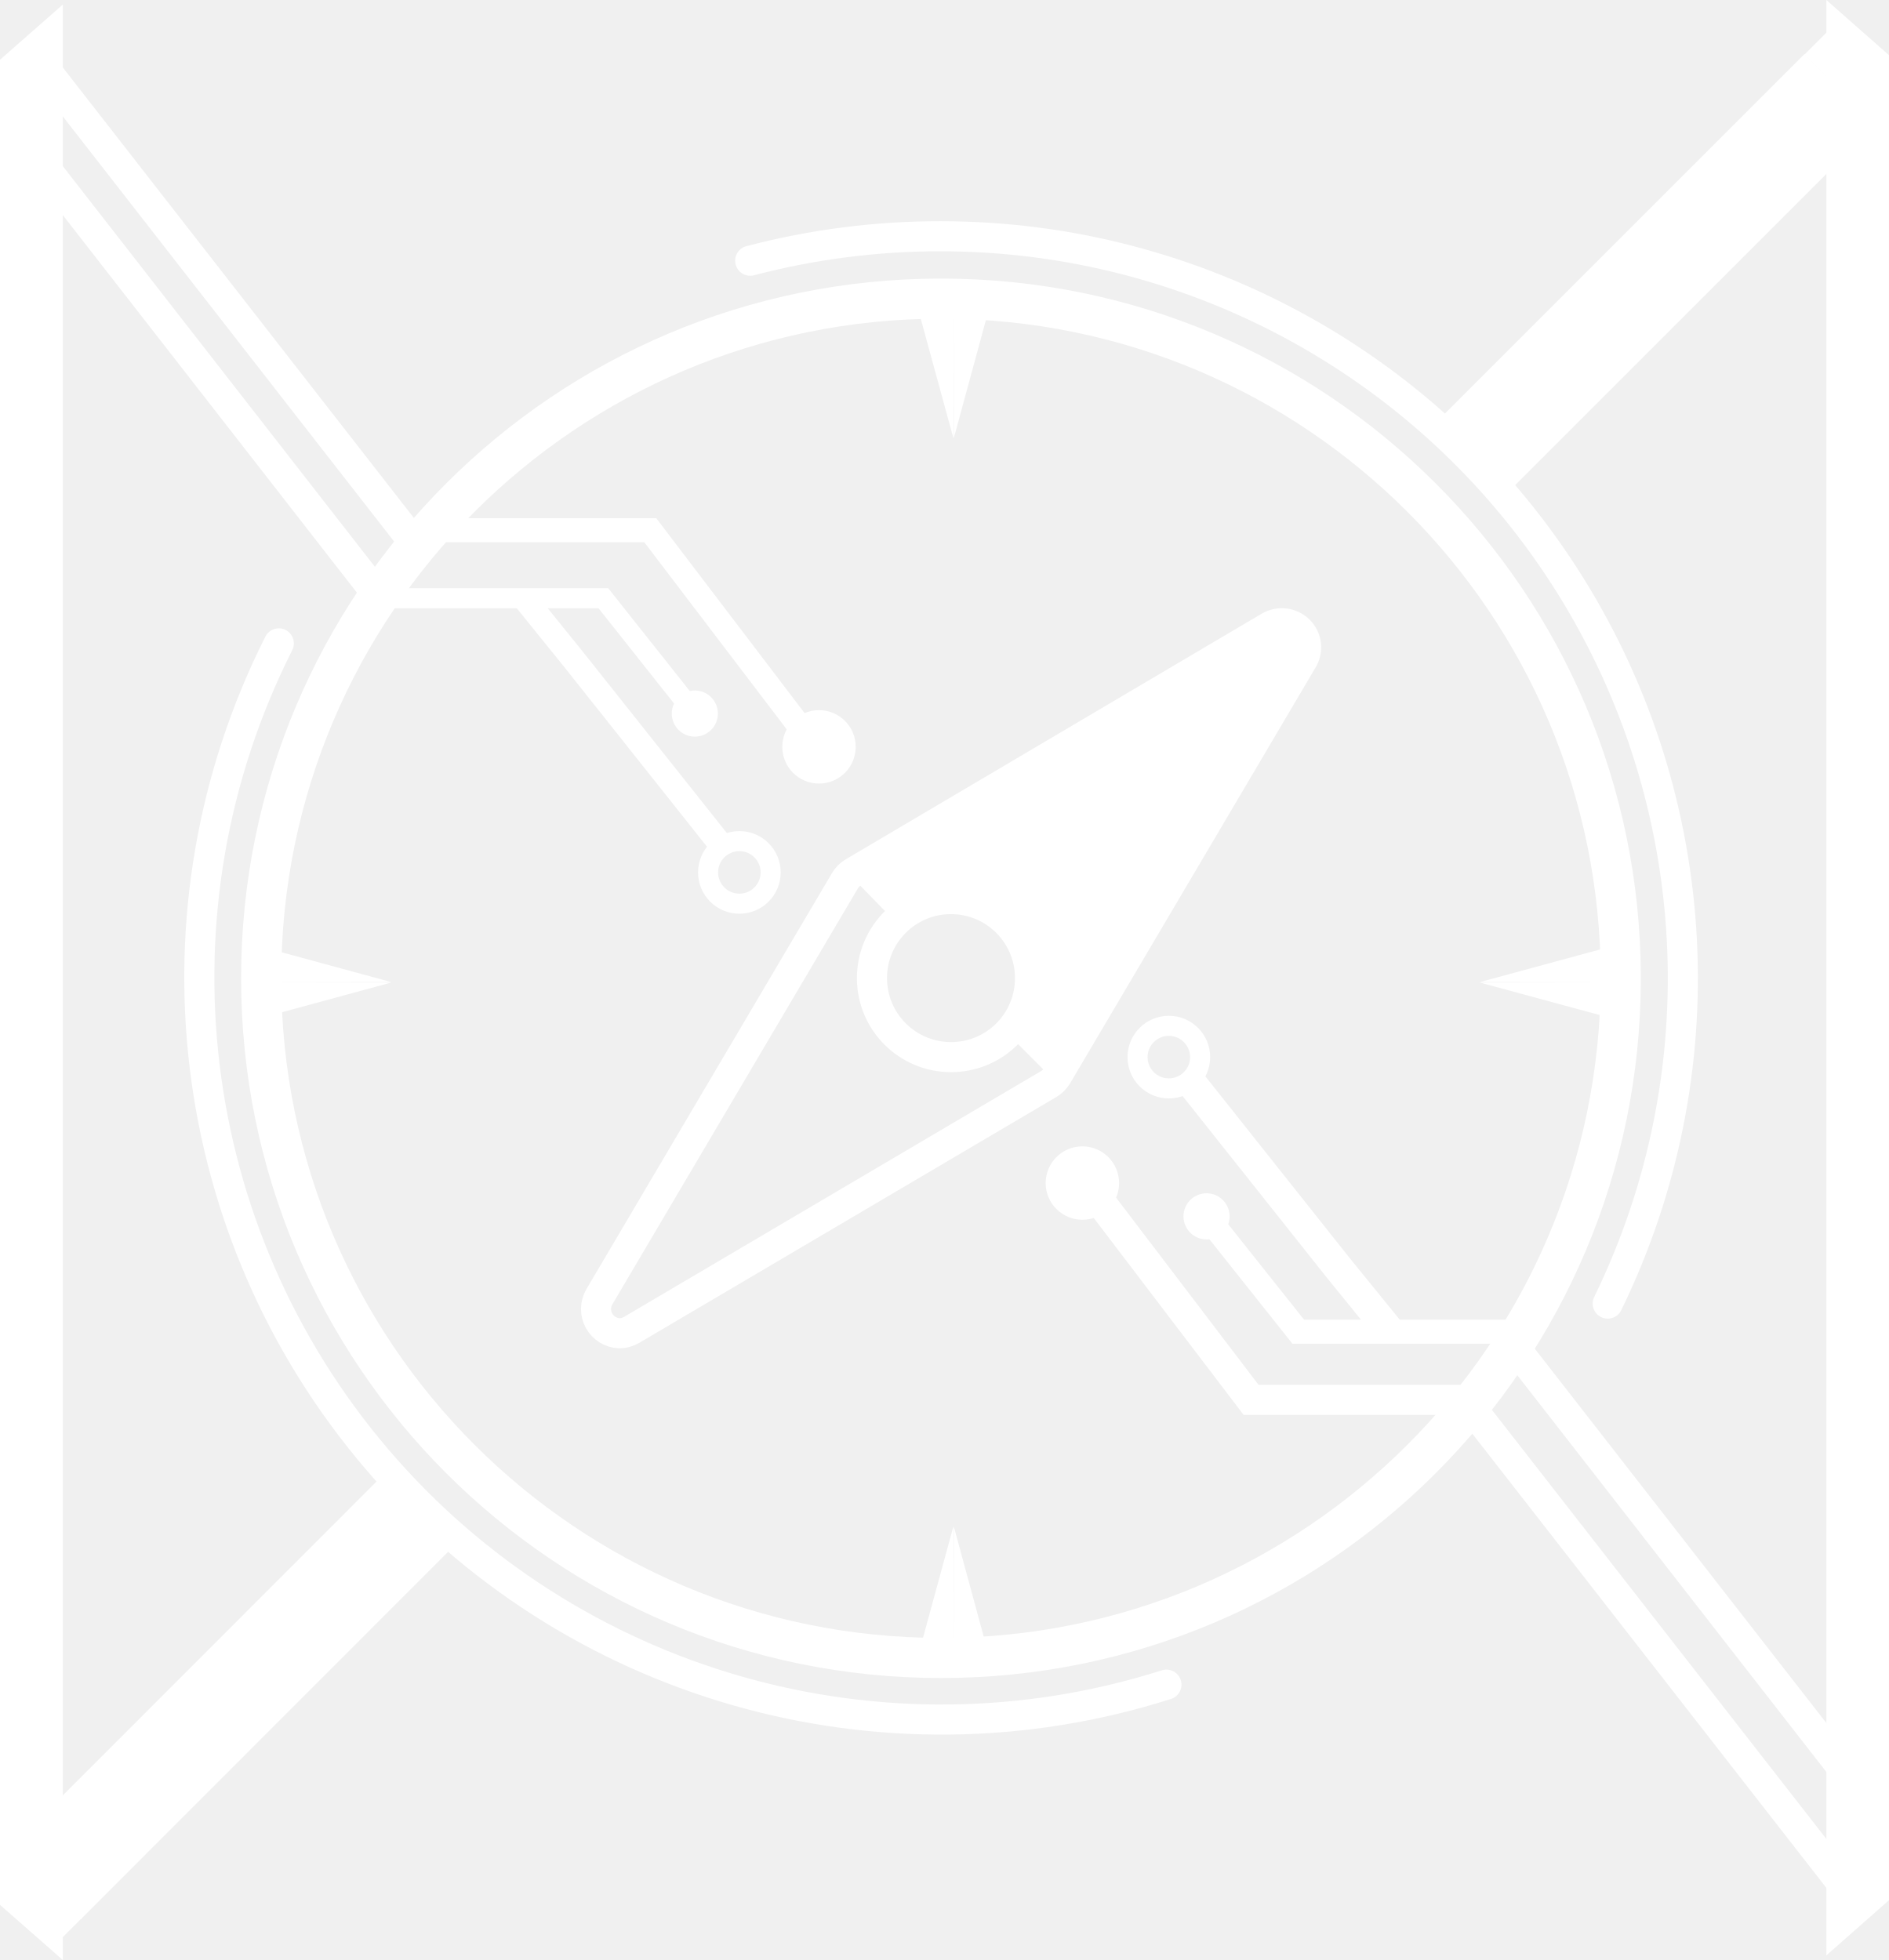
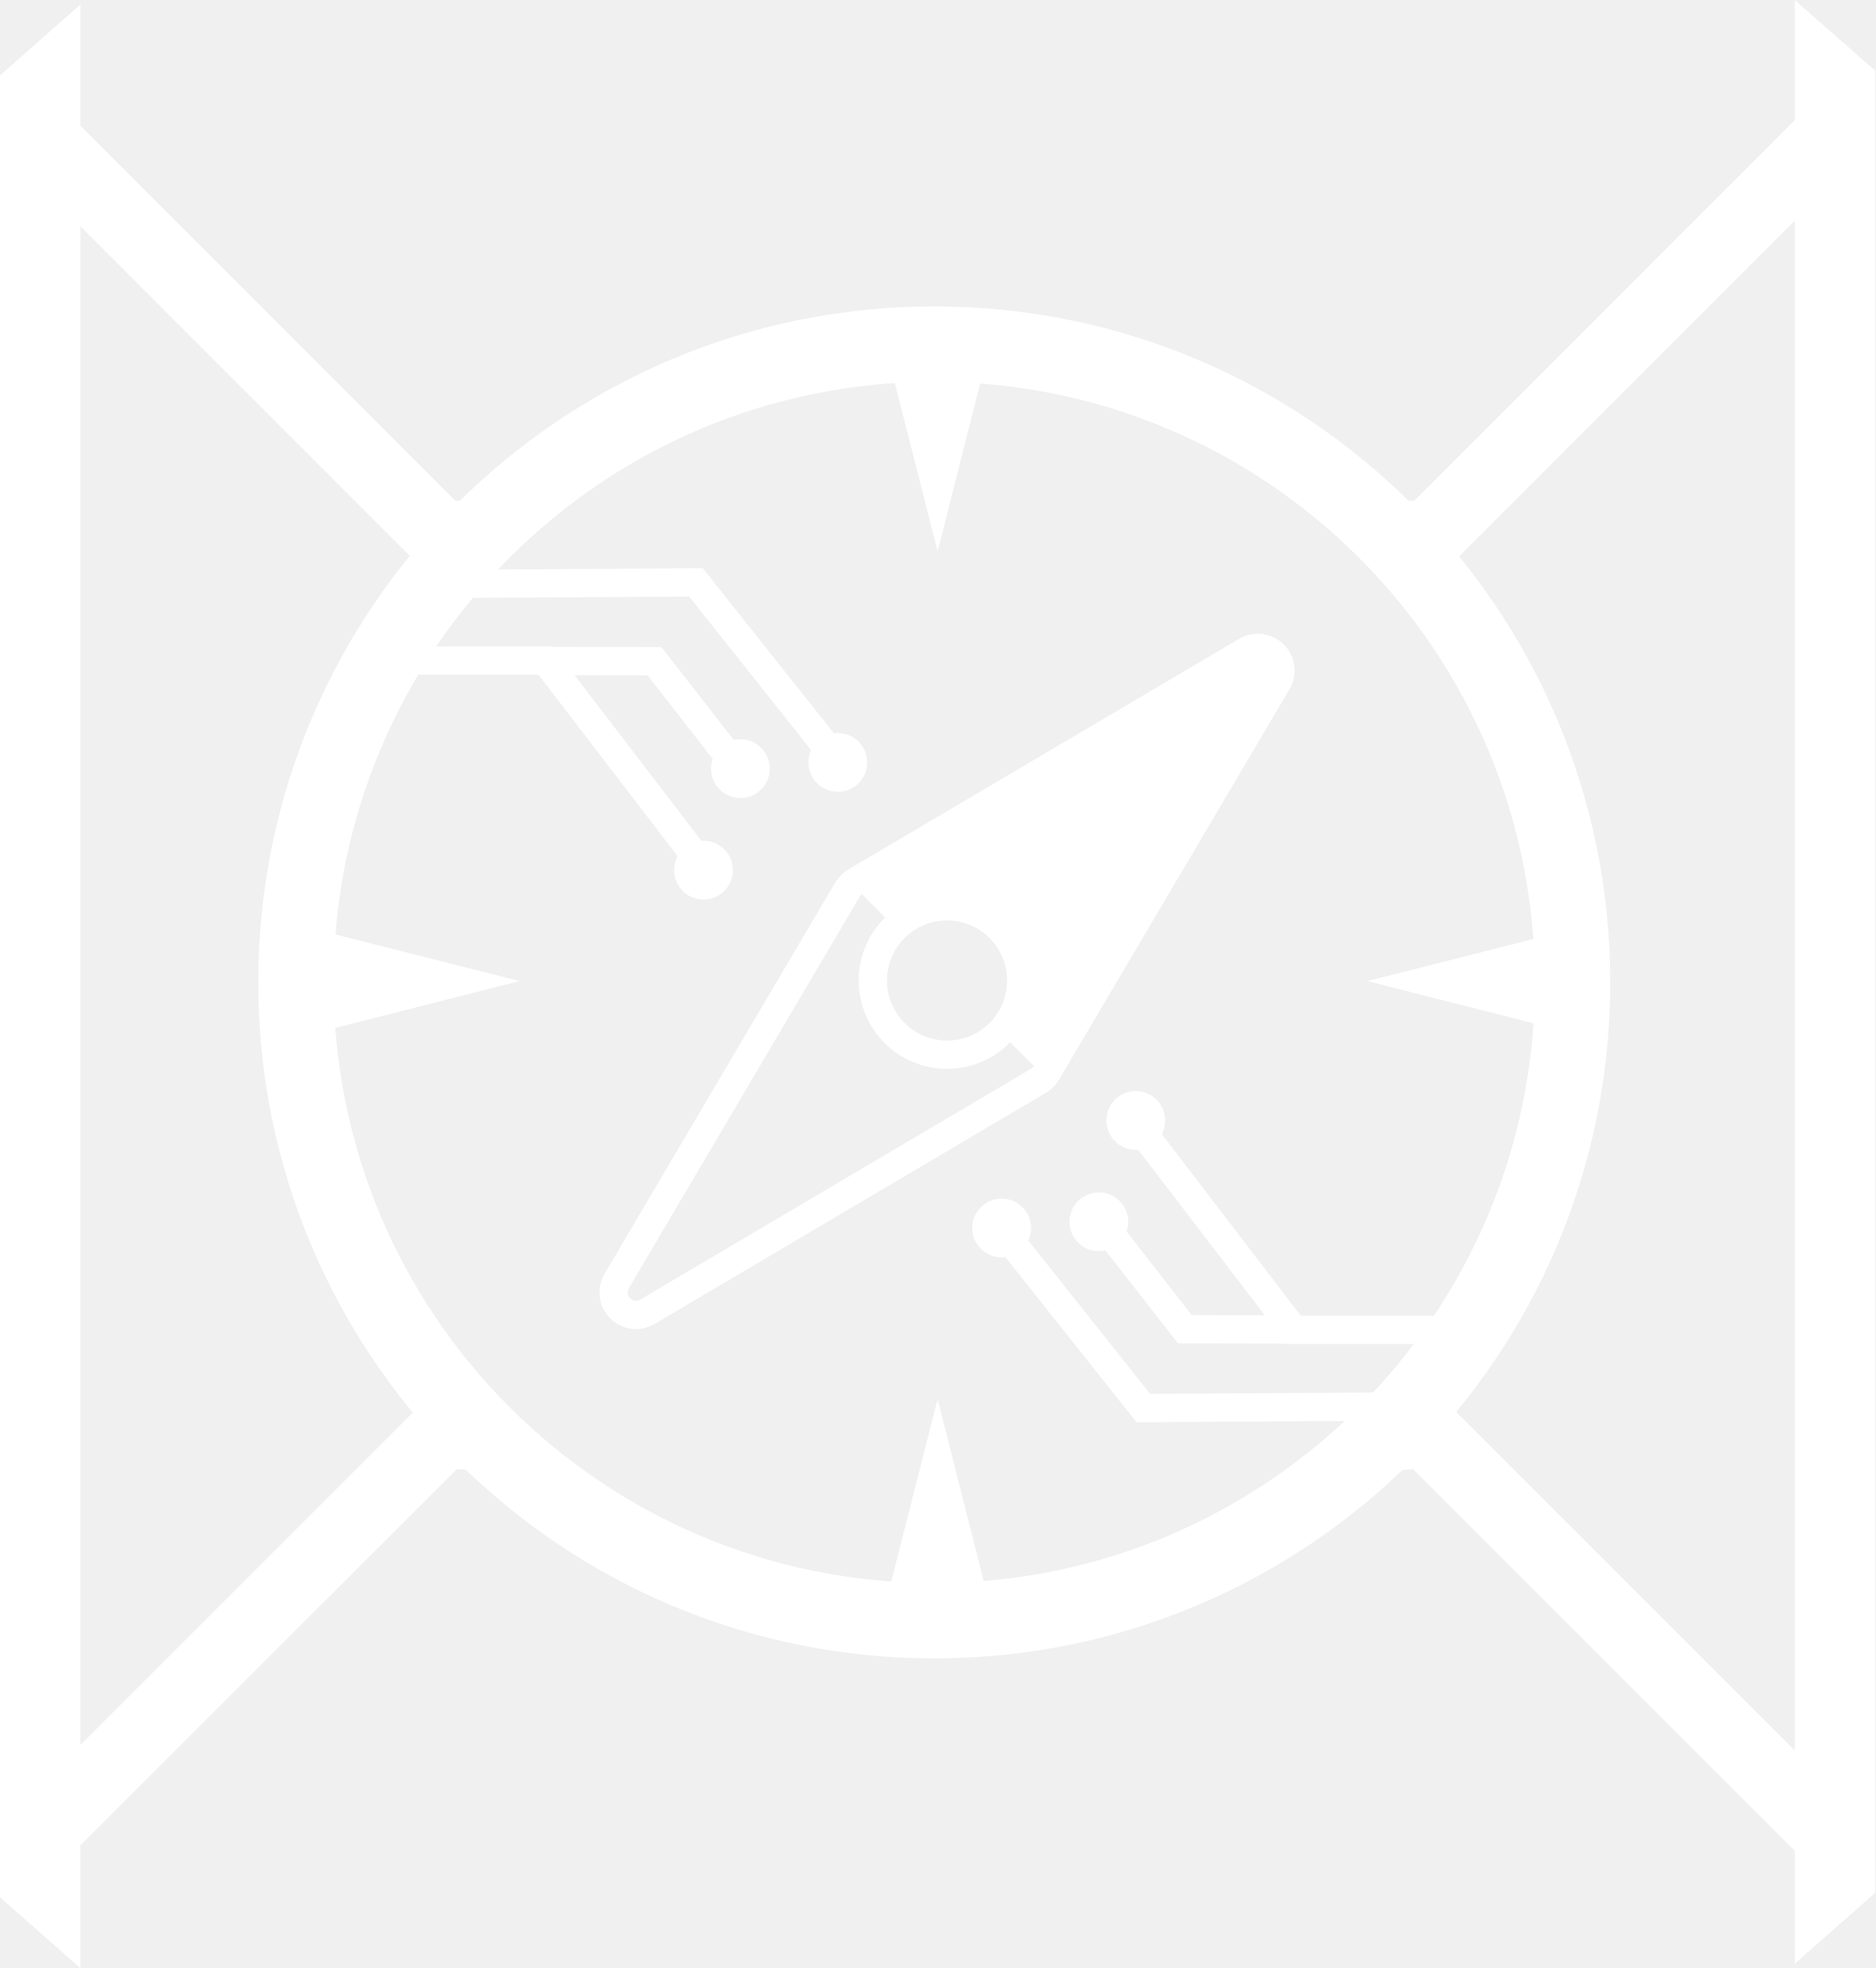
- <svg xmlns="http://www.w3.org/2000/svg" viewBox="0 0 94.17 97.73">
+ <svg xmlns="http://www.w3.org/2000/svg" viewBox="0 0 99.56 104.49">
  <defs>
-     <style>.cls-1,.cls-2,.cls-4,.cls-5,.cls-6,.cls-7{fill:none;stroke:#ffffff;stroke-miterlimit:10;}.cls-1{stroke-width:2px;}.cls-2{stroke-linecap:round;}.cls-2,.cls-4{stroke-width:1.5px;}.cls-3{fill:#ffffff;}.cls-5{stroke-width:1.2px;}.cls-7{stroke-width:5px;}</style>
+     <style>.cls-1,.cls-2,.cls-4{fill:#fff;}.cls-1,.cls-2,.cls-3,.cls-5{stroke:#fff;stroke-miterlimit:10;}.cls-2{stroke-width:0.5px;}.cls-3,.cls-5{fill:none;}.cls-3{stroke-width:4px;}.cls-5{stroke-width:1.5px;}</style>
  </defs>
  <g id="Layer_2" data-name="Layer 2">
-     <g id="Layer_1-2" data-name="Layer 1">
-       <g id="logo-green">
-         <path class="cls-1" d="M46.91,14.89A33.89,33.89,0,1,0,80.8,48.78,33.89,33.89,0,0,0,46.91,14.89Z" />
-         <path class="cls-2" d="M80.15,65A37,37,0,0,0,46.91,11.78h0A37.22,37.22,0,0,0,37.4,13M13.9,32.08A37,37,0,0,0,58.15,84" />
-         <path class="cls-3" d="M64.76,31.43a1.22,1.22,0,0,0-1.47-.19L42.55,43.49a1.24,1.24,0,0,0-.18.14L44.68,46a3.9,3.9,0,0,1,2.73-1.11,3.92,3.92,0,0,1,2.83,6.66l2.32,2.32.14-.18L64.94,32.9A1.19,1.19,0,0,0,64.76,31.43Z" />
-         <path class="cls-4" d="M64.76,31.43a1.22,1.22,0,0,0-1.47-.19L42.55,43.49a1.18,1.18,0,0,0-.43.43L29.88,64.66a1.21,1.21,0,0,0,1,1.82,1.22,1.22,0,0,0,.61-.17L52.27,54.06a1.24,1.24,0,0,0,.43-.42L64.94,32.9A1.19,1.19,0,0,0,64.76,31.43ZM47.41,52.71a3.94,3.94,0,1,1,3.94-3.93A3.93,3.93,0,0,1,47.41,52.71Z" />
-         <polyline class="cls-5" points="21.3 26.44 32.42 26.44 40.25 36.73" />
-         <polyline class="cls-5" points="35.79 41.94 28.58 32.86 26.13 29.83" />
-         <polyline class="cls-6" points="18.51 29.83 30.08 29.83 34.64 35.58" />
-         <circle class="cls-3" cx="34.64" cy="35.58" r="1.15" />
-         <circle class="cls-6" cx="36.86" cy="43.5" r="1.56" />
-         <circle class="cls-3" cx="40.83" cy="37.24" r="1.83" />
-         <polygon class="cls-3" points="47.53 21.85 47.54 15.3 45.74 15.3 47.53 21.85" />
-         <polygon class="cls-3" points="47.54 15.3 47.55 21.85 49.33 15.3 47.54 15.3" />
-         <polygon class="cls-3" points="47.53 76.11 47.54 82.67 45.74 82.67 47.53 76.11" />
-         <polygon class="cls-3" points="47.54 82.67 47.55 76.11 49.33 82.67 47.54 82.67" />
-         <polygon class="cls-3" points="73.77 48.97 80.33 48.98 80.33 47.19 73.77 48.97" />
-         <polygon class="cls-3" points="80.33 48.98 73.77 48.99 80.33 50.77 80.33 48.98" />
-         <polygon class="cls-3" points="19.51 48.97 12.95 48.98 12.96 47.19 19.51 48.97" />
-         <polygon class="cls-3" points="12.95 48.98 19.51 48.99 12.96 50.77 12.95 48.98" />
-         <polyline class="cls-4" points="73.49 69.8 62.37 69.8 54.54 59.51" />
-         <polyline class="cls-4" points="59.11 53.64 66.71 63.21 69.3 66.4" />
-         <polyline class="cls-5" points="76.28 66.4 64.72 66.4 60.15 60.65" />
-         <circle class="cls-3" cx="60.15" cy="60.65" r="1.15" />
-         <circle class="cls-6" cx="58.27" cy="52.71" r="1.56" />
-         <circle class="cls-3" cx="53.96" cy="58.99" r="1.83" />
-         <polygon class="cls-3" points="94.17 94.75 91.05 97.5 91.05 0 94.17 2.75 94.17 94.75" />
-         <polygon class="cls-3" points="0 94.98 3.13 97.73 3.13 0.23 0 2.98 0 94.98" />
-         <line class="cls-7" x1="20.69" y1="75.49" x2="2.26" y2="93.93" />
-         <line class="cls-7" x1="91.73" y1="4.46" x2="73.29" y2="22.9" />
-         <line class="cls-4" x1="73.2" y1="70.01" x2="91.81" y2="93.89" />
-         <line class="cls-4" x1="75.19" y1="66.77" x2="92.58" y2="89.1" />
-         <line class="cls-4" x1="1.5" y1="7.41" x2="18.89" y2="29.74" />
-         <line class="cls-4" x1="2.13" y1="3.3" x2="20.48" y2="26.85" />
-         <rect class="cls-3" x="2.43" y="94.93" width="1.38" height="1.38" transform="translate(68.53 25.8) rotate(45)" />
-         <rect class="cls-3" x="90.31" y="1.89" width="1.63" height="1.63" transform="translate(28.6 -63.64) rotate(45)" />
-       </g>
+     <g id="Layer_2-2" data-name="Layer 2">
+       <polygon class="cls-1" points="99.06 100.27 95.79 103.15 95.79 1.11 99.06 3.98 99.06 100.27" />
+       <polygon class="cls-1" points="0.5 100.51 3.77 103.39 3.77 1.35 0.5 4.23 0.5 100.51" />
+       <path class="cls-2" d="M25.53,28.3,2.83,5.59,2.55,9.94l20.79,20.8C24,29.89,24.77,29.08,25.53,28.3Z" />
+       <path class="cls-2" d="M27.3,26.65l-3.09.2,1.39,1.39C26.15,27.69,26.72,27.16,27.3,26.65Z" />
+       <path class="cls-2" d="M73.63,28.26,75,26.85l-3.13-.2C72.5,27.17,73.08,27.7,73.63,28.26Z" />
+       <path class="cls-2" d="M75.89,30.77,96.71,9.94l-.28-4.35L73.7,28.33C74.46,29.1,75.2,29.92,75.89,30.77Z" />
+       <path class="cls-2" d="M23.5,73.77,2.61,94.66,2.89,99,25.71,76.19C24.93,75.42,24.2,74.61,23.5,73.77Z" />
+       <path class="cls-2" d="M25.77,76.25l-1.49,1.5,3.37.21C27,77.42,26.38,76.85,25.77,76.25Z" />
+       <path class="cls-2" d="M73.53,76.16,96.37,99l.28-4.34L75.73,73.74A31.57,31.57,0,0,1,73.53,76.16Z" />
+       <path class="cls-2" d="M71.56,78,75,77.75l-1.52-1.52C72.85,76.83,72.21,77.41,71.56,78Z" />
+       <path class="cls-3" d="M49.6,18.27A33.89,33.89,0,1,0,83.49,52.16,33.89,33.89,0,0,0,49.6,18.27Z" />
+       <polygon class="cls-4" points="49.78 29.27 52.9 16.96 46.65 16.96 49.78 29.27" />
+       <polygon class="cls-4" points="49.78 74.29 46.65 86.6 52.9 86.6 49.78 74.29" />
+       <polygon class="cls-4" points="72.6 52.09 84.91 55.22 84.91 48.97 72.6 52.09" />
+       <polygon class="cls-4" points="27.58 52.09 15.27 48.97 15.27 55.22 27.58 52.09" />
+       <polyline class="cls-5" points="24.2 31 36.95 30.92 44.36 40.25" />
+       <polyline class="cls-5" points="28.56 35.09 34.75 35.11 39.56 41.28" />
+       <polyline class="cls-5" points="19.11 35.07 28.96 35.07 37.44 46.14" />
+       <circle class="cls-4" cx="37.35" cy="46.2" r="1.56" />
+       <circle class="cls-4" cx="39.31" cy="40.81" r="1.56" />
+       <circle class="cls-4" cx="44.48" cy="40.48" r="1.56" />
+       <polyline class="cls-5" points="73.46 74.68 60.7 74.76 53.29 65.43" />
+       <polyline class="cls-5" points="69.09 70.59 62.9 70.57 58.09 64.4" />
+       <polyline class="cls-5" points="78.54 70.61 68.69 70.61 60.22 59.54" />
+       <circle class="cls-4" cx="60.3" cy="59.49" r="1.56" />
+       <circle class="cls-4" cx="58.34" cy="64.87" r="1.56" />
+       <circle class="cls-4" cx="53.18" cy="65.2" r="1.56" />
+       <path class="cls-4" d="M67.63,34.75a1.21,1.21,0,0,0-1.47-.18L45.42,46.81a.86.86,0,0,0-.18.14l2.31,2.32a3.93,3.93,0,0,1,6.67,2.83,3.9,3.9,0,0,1-1.11,2.72l2.32,2.32a1.24,1.24,0,0,0,.14-.18L67.81,36.22A1.21,1.21,0,0,0,67.63,34.75Z" />
+       <path class="cls-5" d="M67.63,34.75a1.21,1.21,0,0,0-1.47-.18L45.42,46.81a1.26,1.26,0,0,0-.43.43L32.75,68a1.2,1.2,0,0,0,1,1.82,1.23,1.23,0,0,0,.62-.17L55.14,57.38a1.24,1.24,0,0,0,.43-.42L67.81,36.22A1.21,1.21,0,0,0,67.63,34.75ZM50.28,56a3.94,3.94,0,1,1,3.94-3.93A3.94,3.94,0,0,1,50.28,56Z" />
    </g>
  </g>
</svg>
